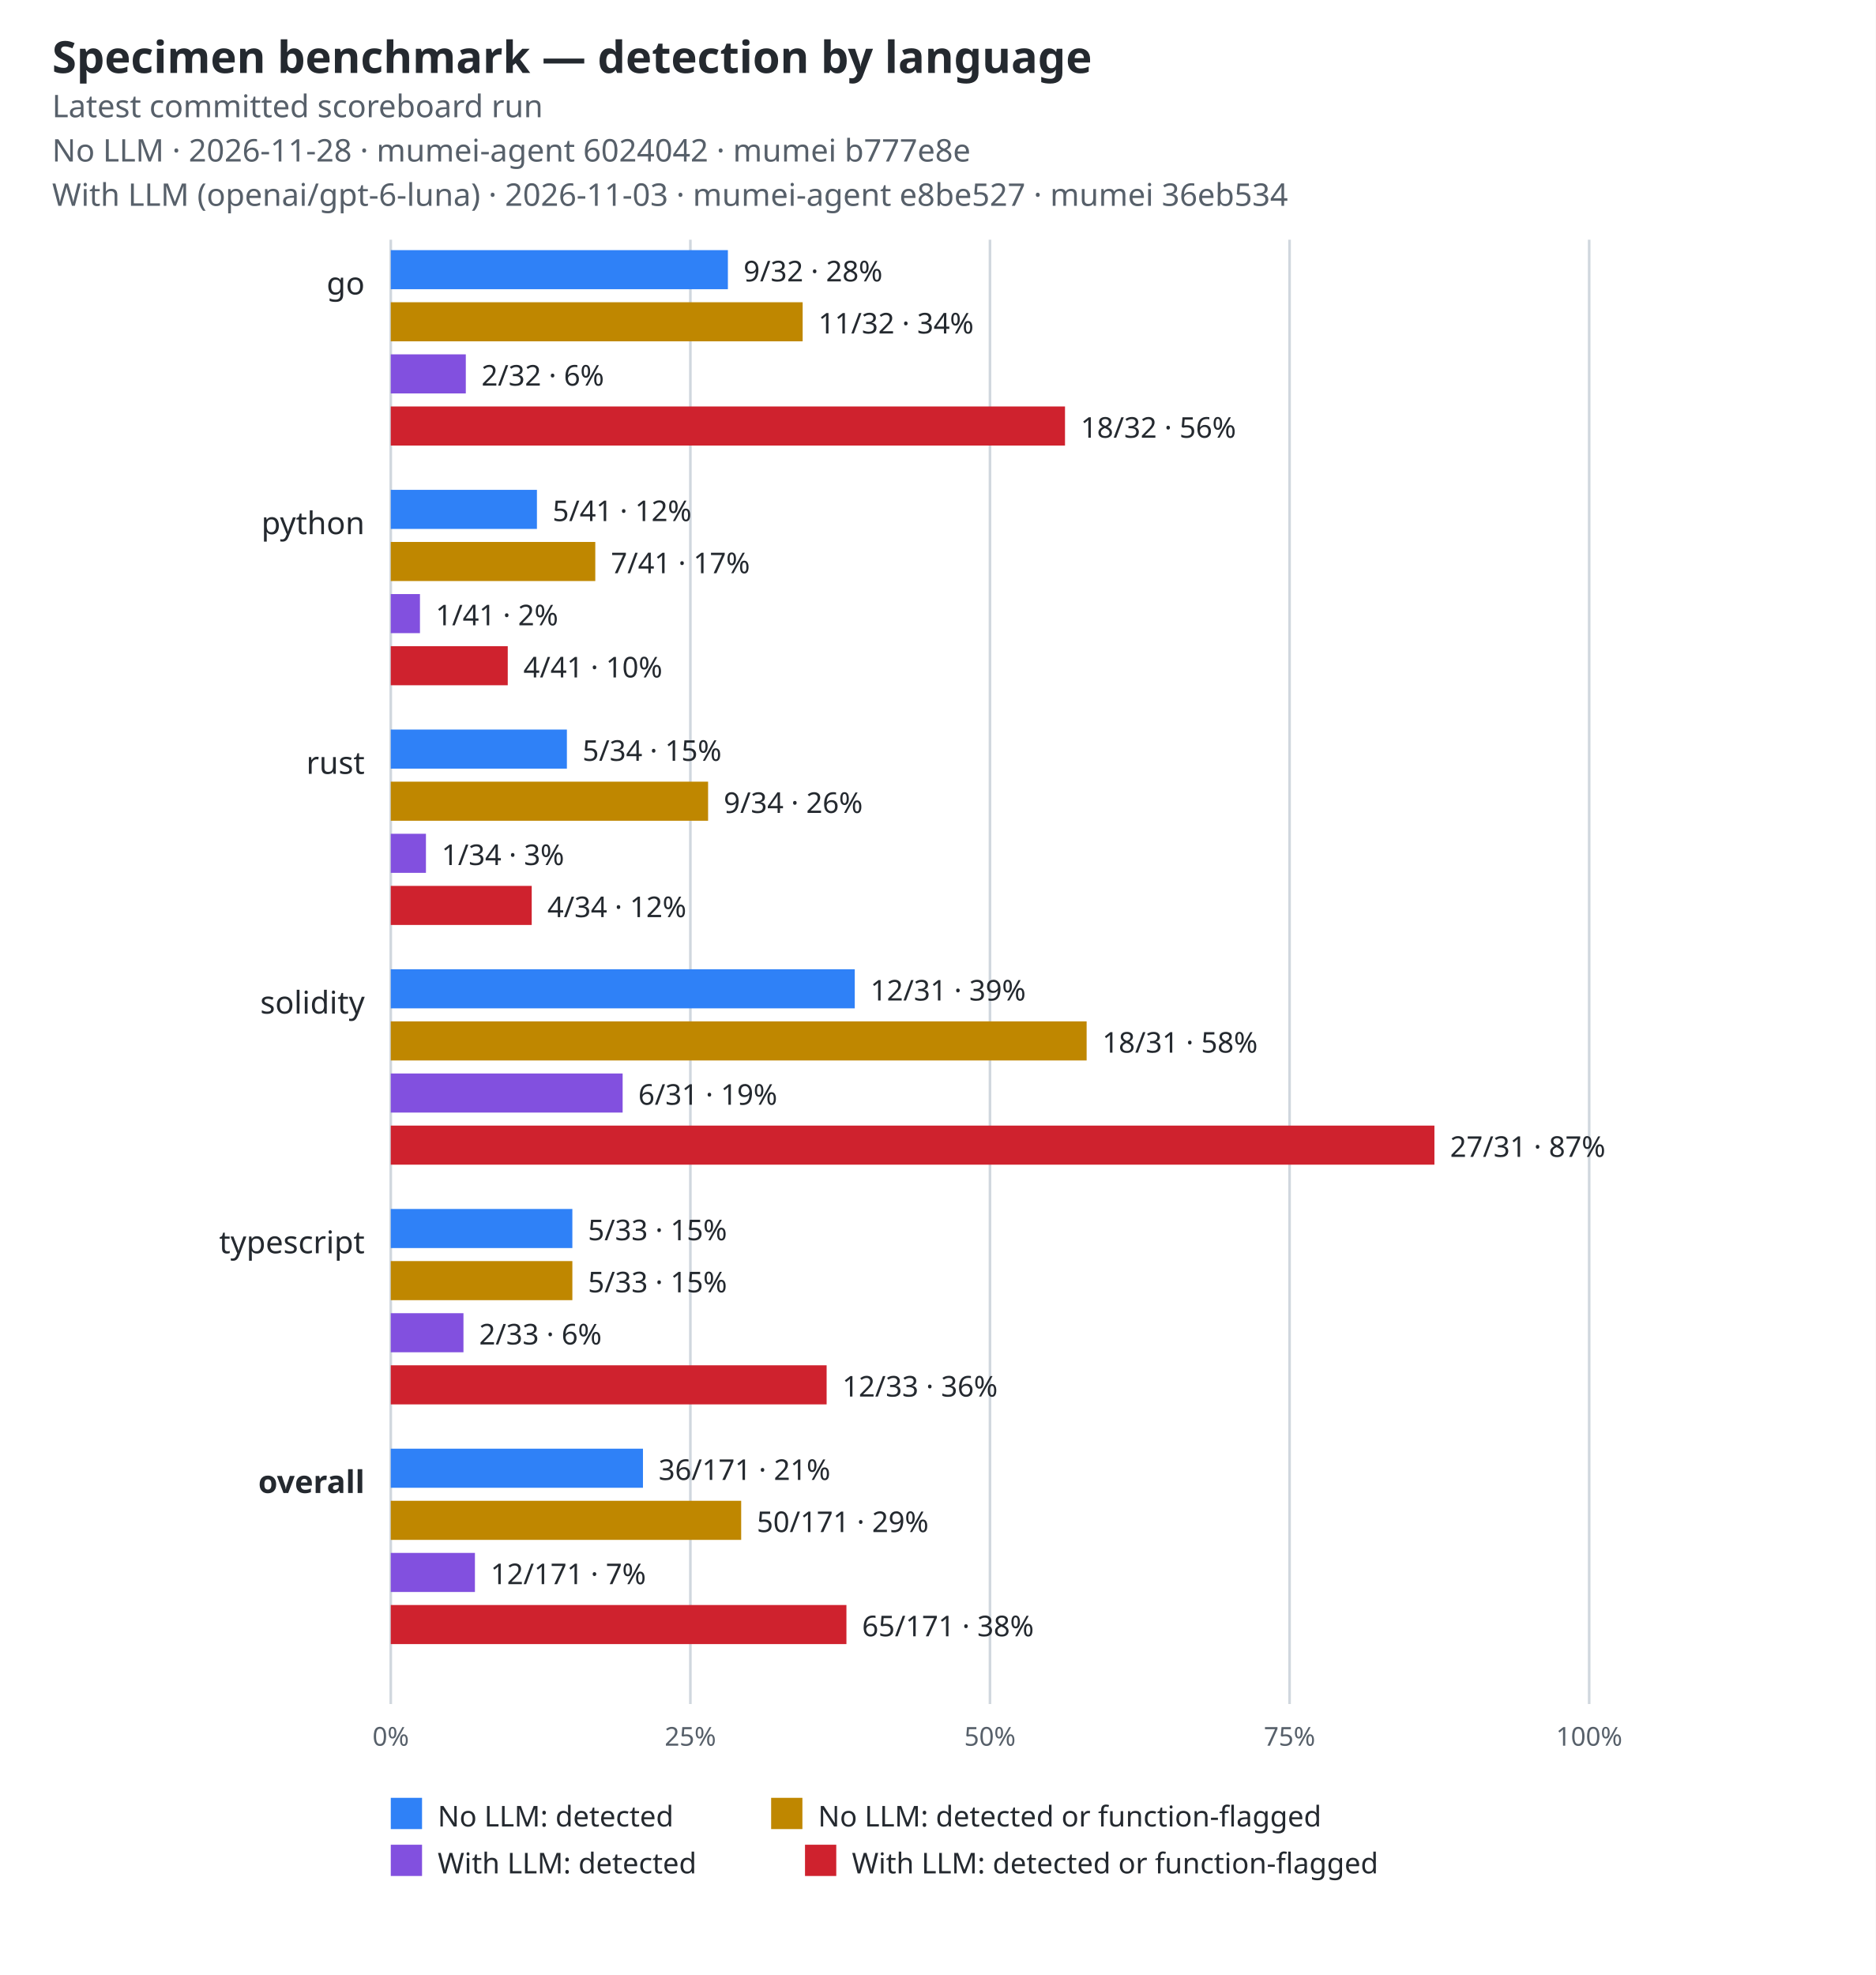
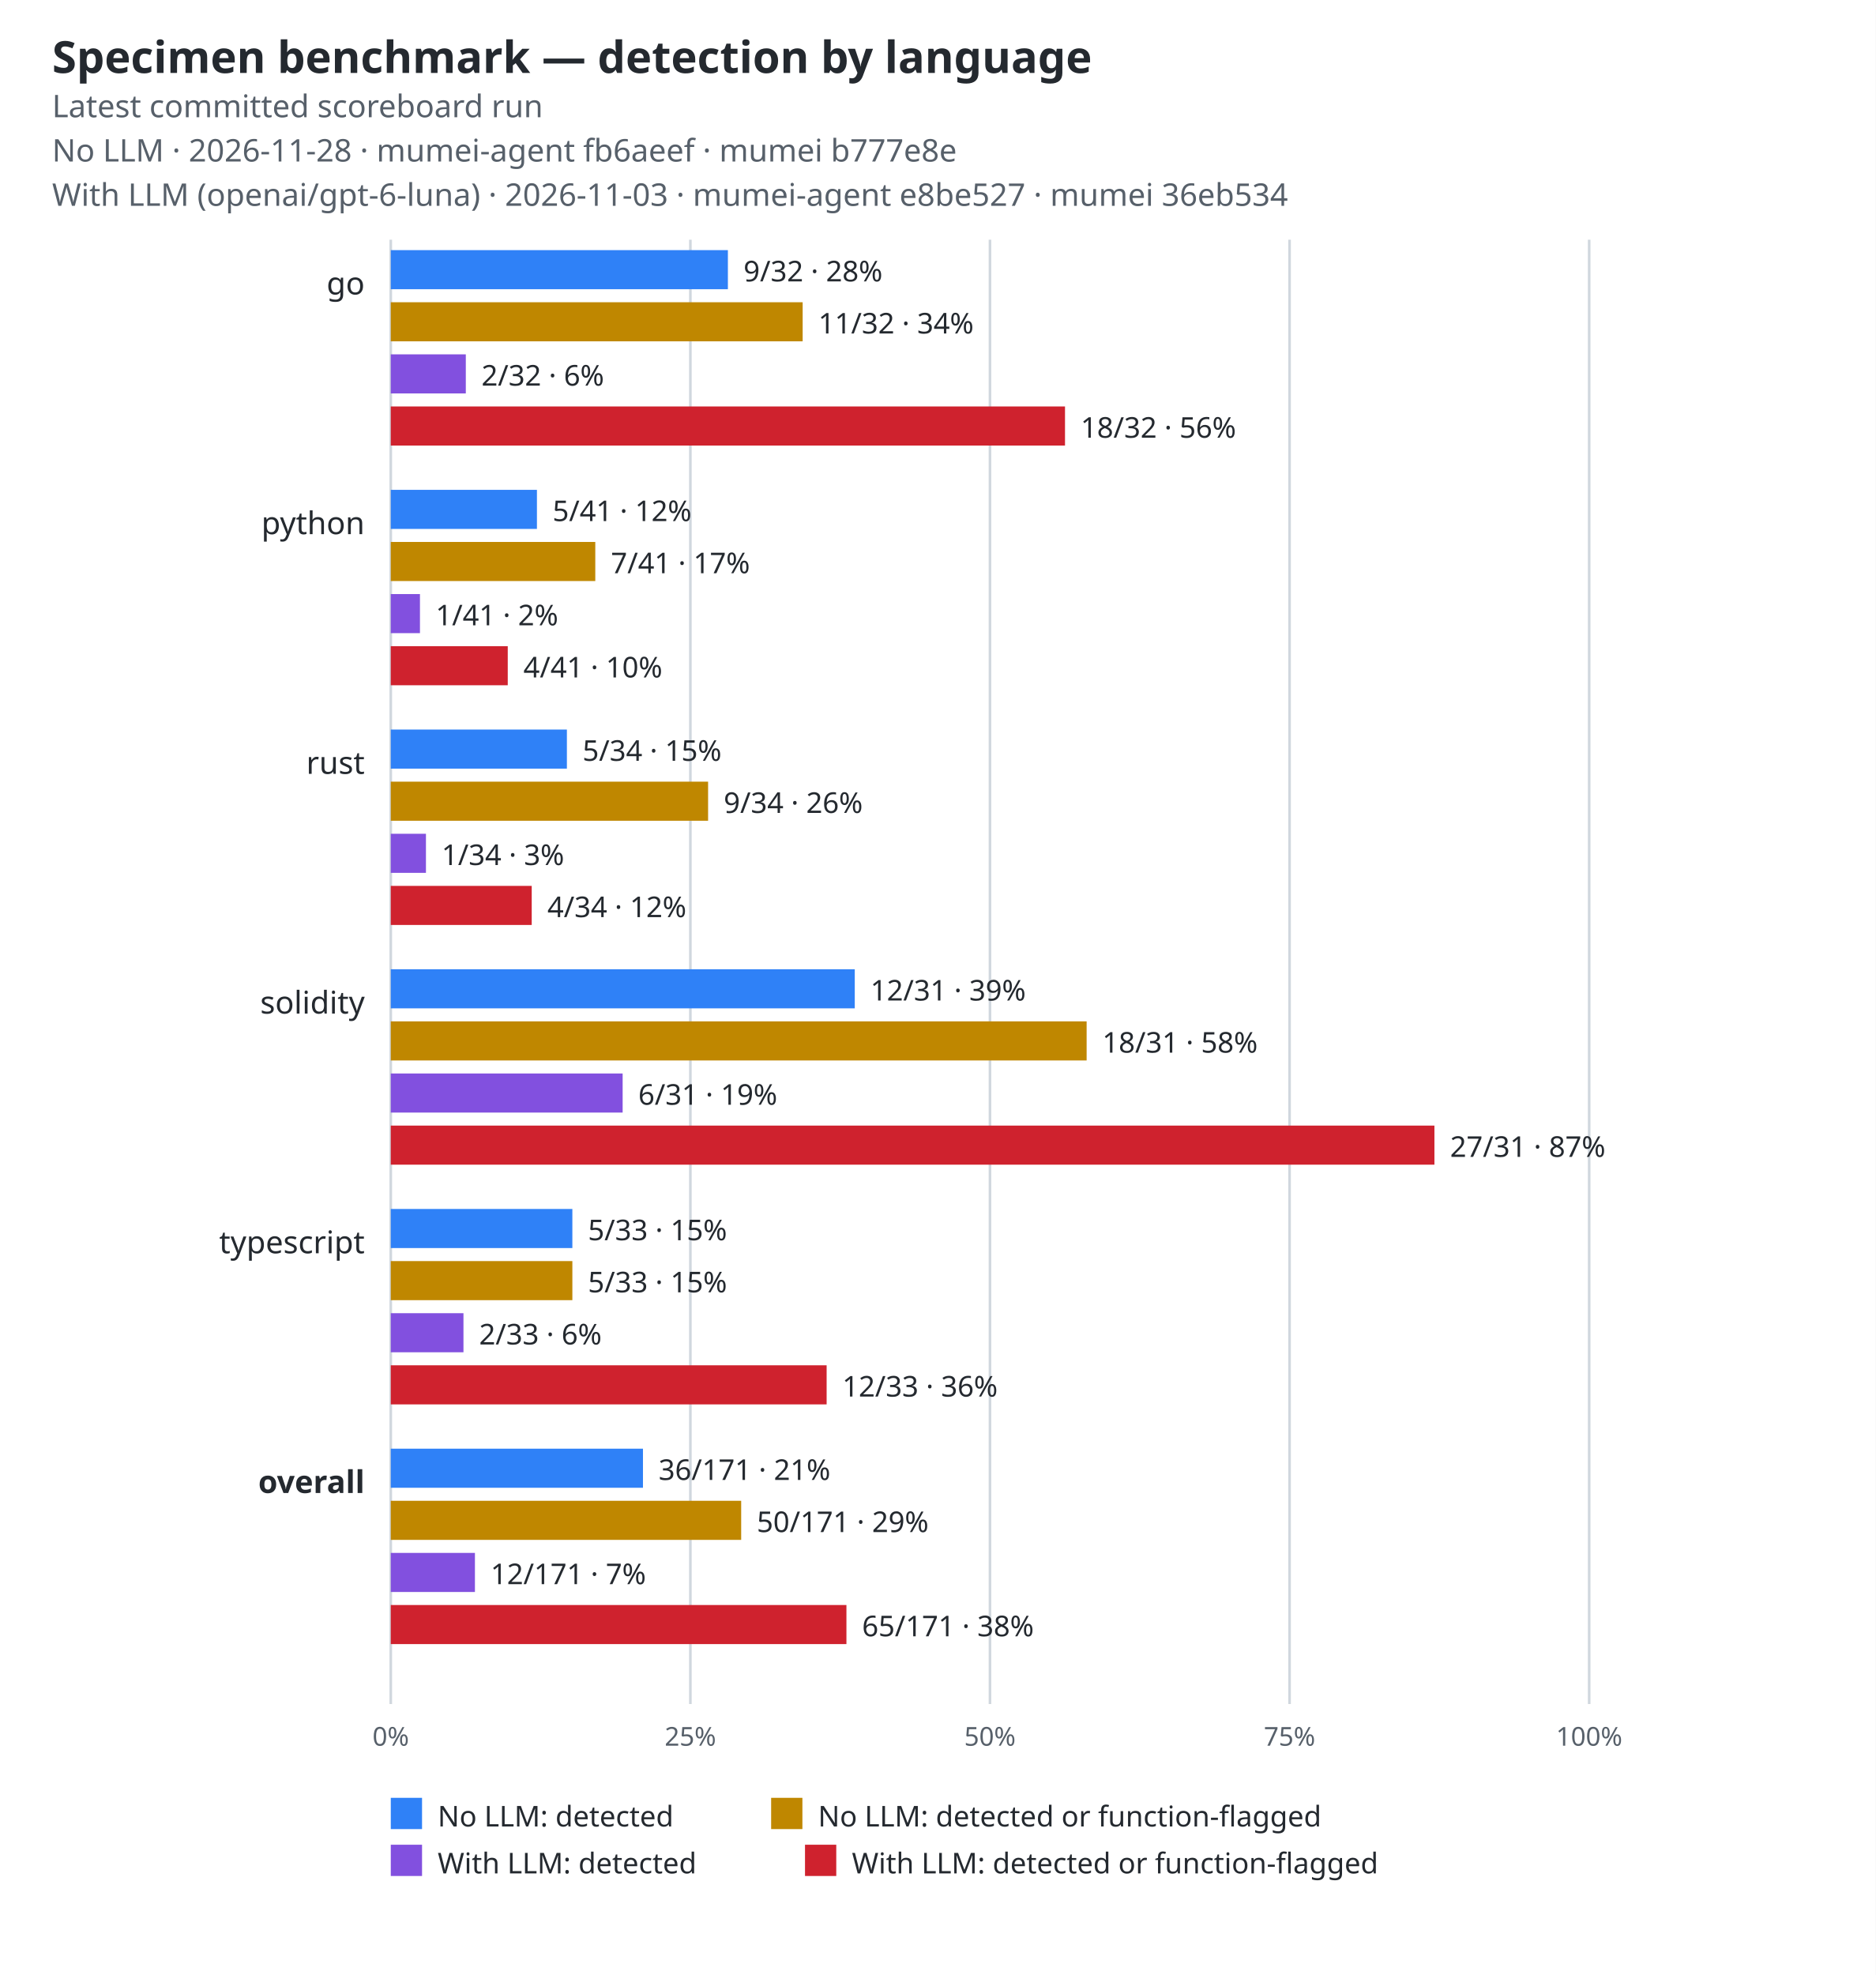
<svg xmlns="http://www.w3.org/2000/svg" viewBox="0 0 720 758" font-family="sans-serif">
  <rect width="720" height="758" fill="white" />
  <text x="20" y="28" font-size="17" font-weight="bold" fill="#24292f">Specimen benchmark — detection by language</text>
  <text x="20" y="45" font-size="12" fill="#57606a">Latest committed scoreboard run</text>
-   <text x="20" y="62" font-size="12" fill="#57606a">No LLM · 2026-11-28 · mumei-agent 6024042 · mumei b777e8e</text>
+   <text x="20" y="62" font-size="12" fill="#57606a">No LLM · 2026-11-28 · mumei-agent fb6aeef · mumei b777e8e</text>
  <text x="20" y="79" font-size="12" fill="#57606a">With LLM (openai/gpt-6-luna) · 2026-11-03 · mumei-agent e8be527 · mumei 36eb534</text>
  <line x1="150.0" y1="92" x2="150.0" y2="654" stroke="#d0d7de" stroke-width="1" />
  <text x="150.0" y="670" font-size="10" fill="#57606a" text-anchor="middle">0%</text>
  <line x1="265.0" y1="92" x2="265.0" y2="654" stroke="#d0d7de" stroke-width="1" />
  <text x="265.0" y="670" font-size="10" fill="#57606a" text-anchor="middle">25%</text>
  <line x1="380.0" y1="92" x2="380.0" y2="654" stroke="#d0d7de" stroke-width="1" />
  <text x="380.0" y="670" font-size="10" fill="#57606a" text-anchor="middle">50%</text>
  <line x1="495.0" y1="92" x2="495.0" y2="654" stroke="#d0d7de" stroke-width="1" />
  <text x="495.0" y="670" font-size="10" fill="#57606a" text-anchor="middle">75%</text>
  <line x1="610.0" y1="92" x2="610.0" y2="654" stroke="#d0d7de" stroke-width="1" />
  <text x="610.0" y="670" font-size="10" fill="#57606a" text-anchor="middle">100%</text>
  <text x="140" y="113" font-size="12" font-weight="normal" fill="#24292f" text-anchor="end">go</text>
  <rect x="150" y="96" width="129.4" height="15" fill="#2f81f7" />
  <text x="285.4" y="108" font-size="11" fill="#24292f">9/32 · 28%</text>
  <rect x="150" y="116" width="158.1" height="15" fill="#bf8700" />
  <text x="314.1" y="128" font-size="11" fill="#24292f">11/32 · 34%</text>
  <rect x="150" y="136" width="28.8" height="15" fill="#8250df" />
  <text x="184.8" y="148" font-size="11" fill="#24292f">2/32 · 6%</text>
  <rect x="150" y="156" width="258.8" height="15" fill="#cf222e" />
  <text x="414.8" y="168" font-size="11" fill="#24292f">18/32 · 56%</text>
  <text x="140" y="205" font-size="12" font-weight="normal" fill="#24292f" text-anchor="end">python</text>
  <rect x="150" y="188" width="56.1" height="15" fill="#2f81f7" />
  <text x="212.1" y="200" font-size="11" fill="#24292f">5/41 · 12%</text>
  <rect x="150" y="208" width="78.5" height="15" fill="#bf8700" />
  <text x="234.5" y="220" font-size="11" fill="#24292f">7/41 · 17%</text>
  <rect x="150" y="228" width="11.2" height="15" fill="#8250df" />
  <text x="167.2" y="240" font-size="11" fill="#24292f">1/41 · 2%</text>
  <rect x="150" y="248" width="44.9" height="15" fill="#cf222e" />
  <text x="200.9" y="260" font-size="11" fill="#24292f">4/41 · 10%</text>
  <text x="140" y="297" font-size="12" font-weight="normal" fill="#24292f" text-anchor="end">rust</text>
  <rect x="150" y="280" width="67.6" height="15" fill="#2f81f7" />
  <text x="223.6" y="292" font-size="11" fill="#24292f">5/34 · 15%</text>
  <rect x="150" y="300" width="121.8" height="15" fill="#bf8700" />
  <text x="277.8" y="312" font-size="11" fill="#24292f">9/34 · 26%</text>
  <rect x="150" y="320" width="13.5" height="15" fill="#8250df" />
  <text x="169.5" y="332" font-size="11" fill="#24292f">1/34 · 3%</text>
  <rect x="150" y="340" width="54.1" height="15" fill="#cf222e" />
  <text x="210.1" y="352" font-size="11" fill="#24292f">4/34 · 12%</text>
  <text x="140" y="389" font-size="12" font-weight="normal" fill="#24292f" text-anchor="end">solidity</text>
  <rect x="150" y="372" width="178.1" height="15" fill="#2f81f7" />
  <text x="334.1" y="384" font-size="11" fill="#24292f">12/31 · 39%</text>
  <rect x="150" y="392" width="267.1" height="15" fill="#bf8700" />
  <text x="423.1" y="404" font-size="11" fill="#24292f">18/31 · 58%</text>
  <rect x="150" y="412" width="89.0" height="15" fill="#8250df" />
  <text x="245.0" y="424" font-size="11" fill="#24292f">6/31 · 19%</text>
  <rect x="150" y="432" width="400.6" height="15" fill="#cf222e" />
  <text x="556.6" y="444" font-size="11" fill="#24292f">27/31 · 87%</text>
  <text x="140" y="481" font-size="12" font-weight="normal" fill="#24292f" text-anchor="end">typescript</text>
  <rect x="150" y="464" width="69.7" height="15" fill="#2f81f7" />
  <text x="225.7" y="476" font-size="11" fill="#24292f">5/33 · 15%</text>
  <rect x="150" y="484" width="69.7" height="15" fill="#bf8700" />
  <text x="225.7" y="496" font-size="11" fill="#24292f">5/33 · 15%</text>
  <rect x="150" y="504" width="27.9" height="15" fill="#8250df" />
  <text x="183.9" y="516" font-size="11" fill="#24292f">2/33 · 6%</text>
  <rect x="150" y="524" width="167.3" height="15" fill="#cf222e" />
  <text x="323.3" y="536" font-size="11" fill="#24292f">12/33 · 36%</text>
  <text x="140" y="573" font-size="12" font-weight="bold" fill="#24292f" text-anchor="end">overall</text>
  <rect x="150" y="556" width="96.8" height="15" fill="#2f81f7" />
  <text x="252.8" y="568" font-size="11" fill="#24292f">36/171 · 21%</text>
  <rect x="150" y="576" width="134.5" height="15" fill="#bf8700" />
  <text x="290.5" y="588" font-size="11" fill="#24292f">50/171 · 29%</text>
  <rect x="150" y="596" width="32.3" height="15" fill="#8250df" />
  <text x="188.3" y="608" font-size="11" fill="#24292f">12/171 · 7%</text>
  <rect x="150" y="616" width="174.9" height="15" fill="#cf222e" />
  <text x="330.9" y="628" font-size="11" fill="#24292f">65/171 · 38%</text>
  <rect x="150" y="690" width="12" height="12" fill="#2f81f7" />
  <text x="168" y="701" font-size="11" fill="#24292f">No LLM: detected</text>
  <rect x="296" y="690" width="12" height="12" fill="#bf8700" />
  <text x="314" y="701" font-size="11" fill="#24292f">No LLM: detected or function-flagged</text>
  <rect x="150" y="708" width="12" height="12" fill="#8250df" />
  <text x="168" y="719" font-size="11" fill="#24292f">With LLM: detected</text>
  <rect x="309" y="708" width="12" height="12" fill="#cf222e" />
  <text x="327" y="719" font-size="11" fill="#24292f">With LLM: detected or function-flagged</text>
</svg>
